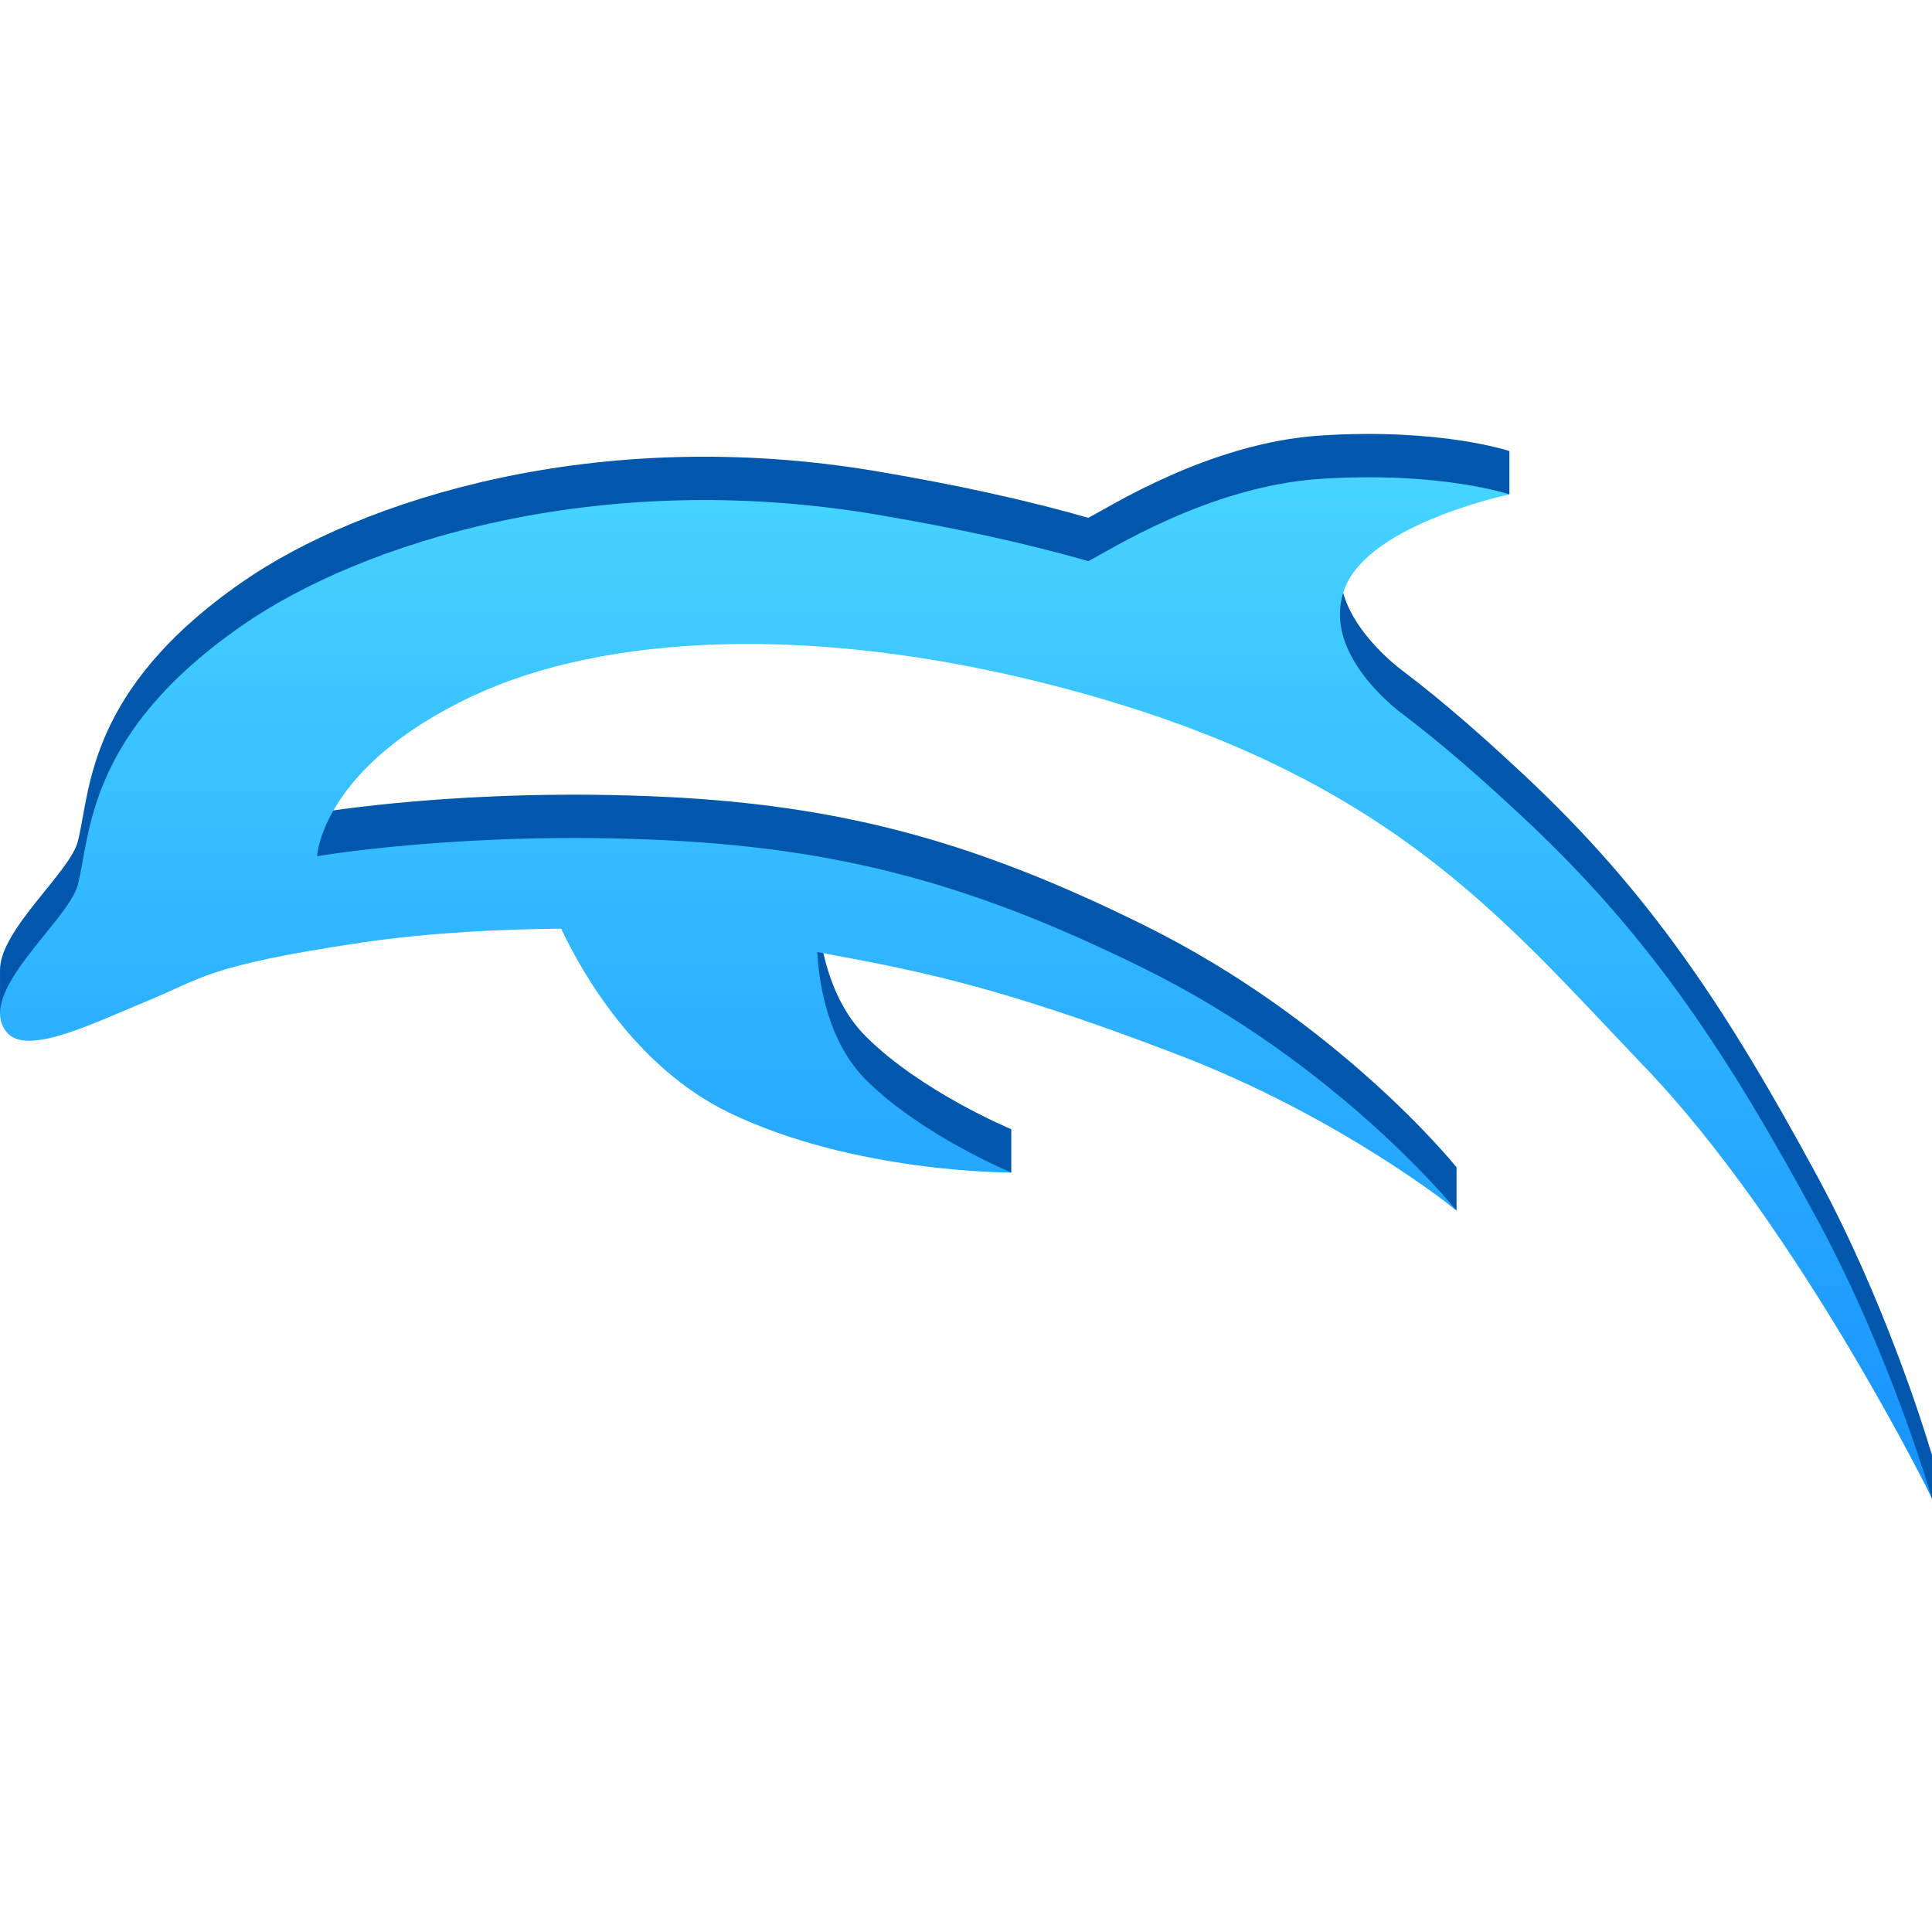
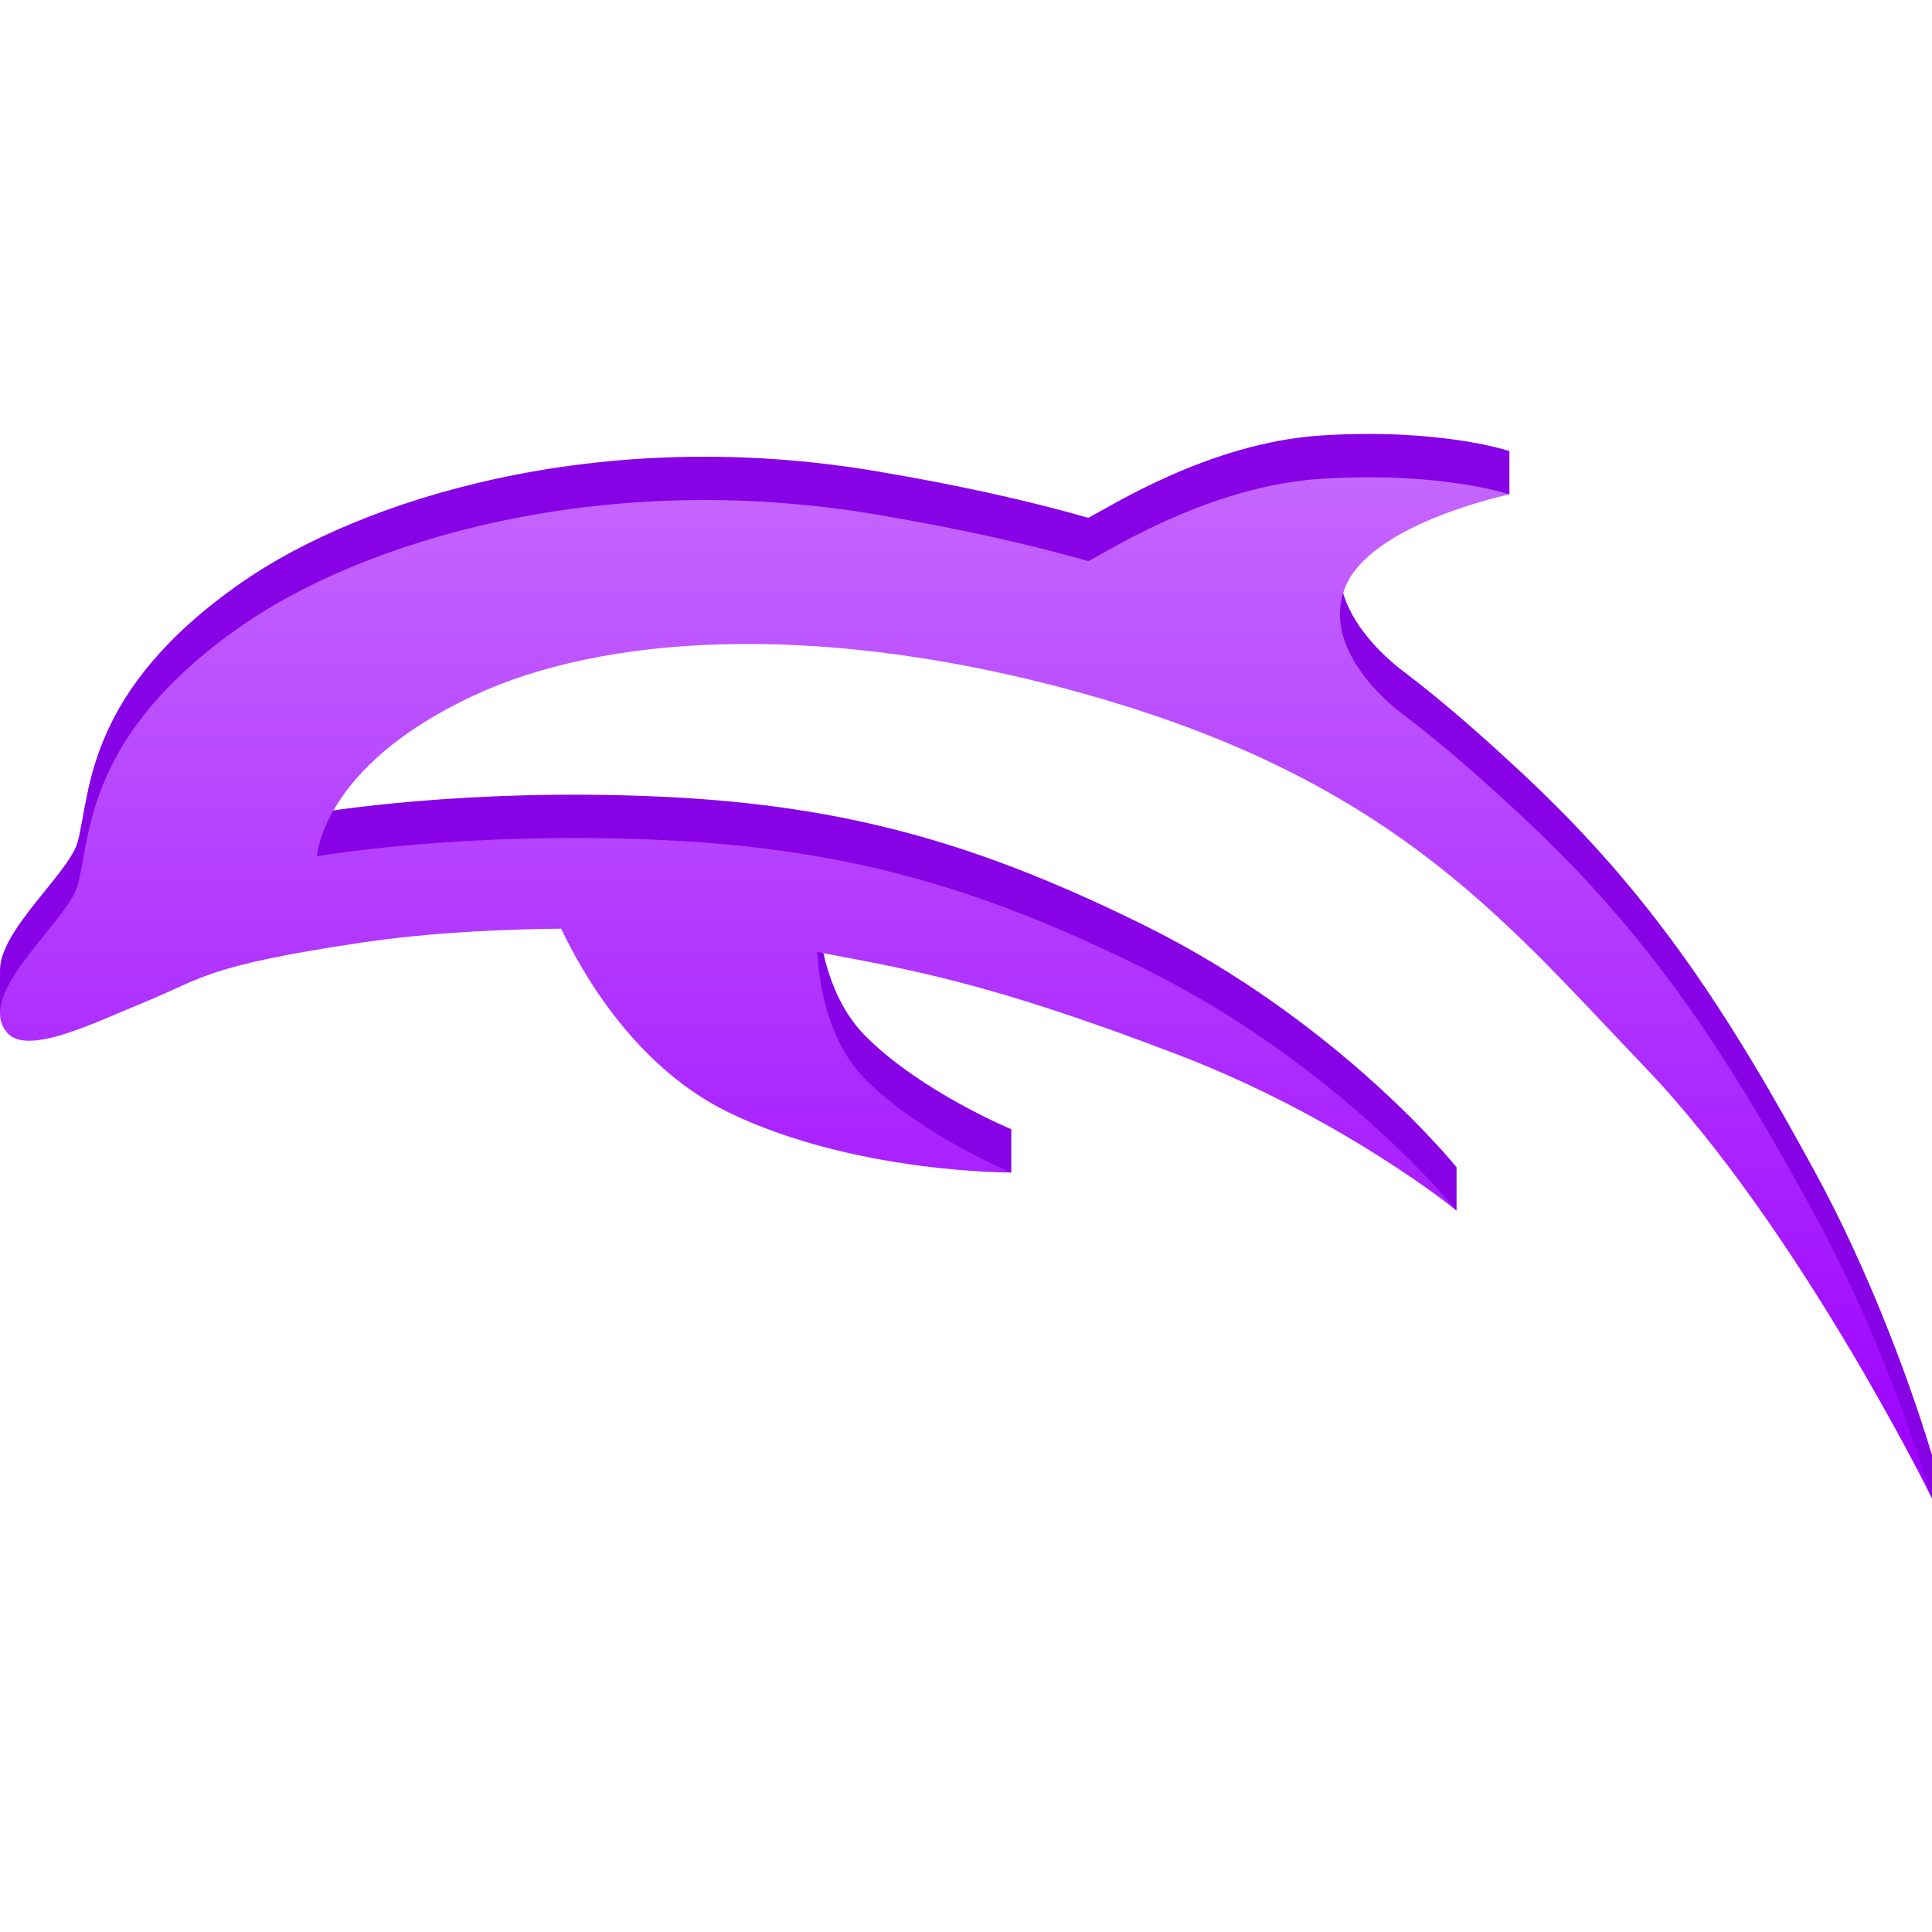
<svg xmlns="http://www.w3.org/2000/svg" version="1.1" width="2048" height="2048" viewBox="0 0 2048 2048">
-   <linearGradient id="g" gradientUnits="userSpaceOnUse" x1="0" y1="506" x2="0" y2="1588">
-     <stop offset="0" stop-color="#46D4FF" />
-     <stop offset="1" stop-color="#1792FF" />
+   <linearGradient id="g" gradientUnits="userSpaceOnUse" x1="0" y1="506" x2="0" y2="1588" fill="#000000">
+     <stop offset="0" stop-color="#c566ff" fill="#000000" />
+     <stop offset="1" stop-color="#9b00ff" fill="#000000" />
  </linearGradient>
-   <path fill="#0057ab" d="m2046.8,1538.65 c-6.813,-22.834 -49.283,-160.537 -120.831,-292.567 -94.261,-173.943 -175.33,-298.279 -310.402,-424.563 -43.445,-40.618 -84.6,-76.916 -127.448,-109.498 l0.047,0 c0,0 -0.329,-0.232 -0.926,-0.673 -0.801,-0.607 -1.602,-1.214 -2.403,-1.818 -15.987,-12.352 -83.345,-69.109 -59.382,-131.767 8.031,-21 27.421,-38.45 50.479,-52.569 l124.091,-1.011 v-46 l-0.03,10e-4 c10e-4,0 0.016,-0.003 0.016,-0.003 0,0 -72.661,-24.686 -199.807,-16.53 -119.328,7.655 -226.545,77.432 -246.588,87.241 -64.265,-18.396 -137.59,-34.619 -223.344,-49.168 -296.609,-50.323 -547.639,29.896 -673.604,117.325 -165.101,114.592 -160.533,221.368 -174.144,274.776 -8.431,33.085 -83.408,94.263 -82.51,137.183 v45.18 l15.489,15.96 58.397,-19.849 6.985,-24.359 c24.022,-8.59 50.325,-20.532 74.217,-30.359 59.615,-24.521 64.209,-37.858 227.133,-62.167 74.956,-11.184 153.843,-14.393 212.575,-14.886 22.855,48.26 79.68,147.46 178.133,195.042 64.027,30.944 135.739,46.795 192.883,54.915 l-7.493,37.679 113.668,16.846 v-45.969 l-0.087,-0.035 c0.022,0 0.035,0 0.035,0 0,0 -95.434,-39.648 -154.146,-98.356 -39.956,-39.953 -49.518,-100.64 -51.552,-135.342 l0.359,0.033 c96.193,18.278 180.215,31.468 381.156,108.425 37.166,14.233 71.829,29.835 103.407,45.589 l-5.935,3.35 90.575,73.044 108.183,89.527 v-45.969 l-0.358,-0.332 c-1.596,-1.983 -124.799,-154.603 -331.827,-256.712 -171.102,-84.392 -311.585,-126.087 -506.229,-135.527 -212.756,-10.319 -369.522,16.999 -369.522,16.999 0,0 4.385,-94.537 165.003,-169.88 139.666,-65.516 359.388,-76.481 611.558,-12.15 356.261,90.886 477.766,245.646 631.012,405.573 97.226,101.465 186.606,244.229 242.951,343.009 l-9.49,-4.259 29.19,75.387 41.753,89.096 v-46.264 l-1.237,-3.603 z" />
+   <path fill="#8703e6" d="m2046.8,1538.65 c-6.813,-22.834 -49.283,-160.537 -120.831,-292.567 -94.261,-173.943 -175.33,-298.279 -310.402,-424.563 -43.445,-40.618 -84.6,-76.916 -127.448,-109.498 l0.047,0 c0,0 -0.329,-0.232 -0.926,-0.673 -0.801,-0.607 -1.602,-1.214 -2.403,-1.818 -15.987,-12.352 -83.345,-69.109 -59.382,-131.767 8.031,-21 27.421,-38.45 50.479,-52.569 l124.091,-1.011 v-46 l-0.03,10e-4 c10e-4,0 0.016,-0.003 0.016,-0.003 0,0 -72.661,-24.686 -199.807,-16.53 -119.328,7.655 -226.545,77.432 -246.588,87.241 -64.265,-18.396 -137.59,-34.619 -223.344,-49.168 -296.609,-50.323 -547.639,29.896 -673.604,117.325 -165.101,114.592 -160.533,221.368 -174.144,274.776 -8.431,33.085 -83.408,94.263 -82.51,137.183 v45.18 l15.489,15.96 58.397,-19.849 6.985,-24.359 c24.022,-8.59 50.325,-20.532 74.217,-30.359 59.615,-24.521 64.209,-37.858 227.133,-62.167 74.956,-11.184 153.843,-14.393 212.575,-14.886 22.855,48.26 79.68,147.46 178.133,195.042 64.027,30.944 135.739,46.795 192.883,54.915 l-7.493,37.679 113.668,16.846 v-45.969 l-0.087,-0.035 c0.022,0 0.035,0 0.035,0 0,0 -95.434,-39.648 -154.146,-98.356 -39.956,-39.953 -49.518,-100.64 -51.552,-135.342 l0.359,0.033 c96.193,18.278 180.215,31.468 381.156,108.425 37.166,14.233 71.829,29.835 103.407,45.589 l-5.935,3.35 90.575,73.044 108.183,89.527 v-45.969 l-0.358,-0.332 c-1.596,-1.983 -124.799,-154.603 -331.827,-256.712 -171.102,-84.392 -311.585,-126.087 -506.229,-135.527 -212.756,-10.319 -369.522,16.999 -369.522,16.999 0,0 4.385,-94.537 165.003,-169.88 139.666,-65.516 359.388,-76.481 611.558,-12.15 356.261,90.886 477.766,245.646 631.012,405.573 97.226,101.465 186.606,244.229 242.951,343.009 l-9.49,-4.259 29.19,75.387 41.753,89.096 v-46.264 l-1.237,-3.603 z" />
  <path fill="url(#g)" d="m1926,1292 c-94.261,-173.943 -175.33,-298.279 -310.402,-424.563 -43.446,-40.619 -84.601,-76.917 -127.45,-109.499 l0.049,0.01 c0,0 -0.34,-0.24 -0.962,-0.699 -0.773,-0.586 -1.547,-1.172 -2.321,-1.757 -15.904,-12.279 -83.413,-69.084 -59.428,-131.801 26.32,-68.822 174.556,-99.582 174.556,-99.582 0,0 -72.661,-24.686 -199.807,-16.53 -119.328,7.655 -226.545,77.432 -246.588,87.241 -64.265,-18.396 -137.59,-34.619 -223.344,-49.168 -296.609,-50.323 -547.639,29.896 -673.604,117.325 -165.101,114.592 -160.533,221.368 -174.144,274.776 -9.794,38.432 -109.389,114.772 -75.534,156.367 21.122,25.95 91.411,-9.289 148.113,-32.611 59.615,-24.521 64.209,-37.859 227.133,-62.168 74.956,-11.184 153.843,-14.393 212.575,-14.886 22.855,48.26 79.68,147.46 178.133,195.042 132.934,64.246 299.005,63.438 299.005,63.438 0,0 -95.434,-39.648 -154.146,-98.356 -39.956,-39.953 -49.518,-100.64 -51.552,-135.342 l0.359,0.033 c96.193,18.278 180.215,31.468 381.156,108.425 175.815,67.334 295.91,165.256 295.91,165.256 0,0 -123.479,-153.98 -331.865,-256.76 -171.102,-84.391 -311.585,-126.086 -506.229,-135.526 -212.756,-10.319 -369.522,16.999 -369.522,16.999 0,0 4.385,-94.537 165.003,-169.88 139.666,-65.516 359.388,-76.481 611.558,-12.15 356.261,90.886 477.766,245.646 631.012,405.573 163.107,170.22 304.146,456.685 304.146,456.685 0,0 -43.489,-151.357 -121.81,-295.887 z" />
</svg>
